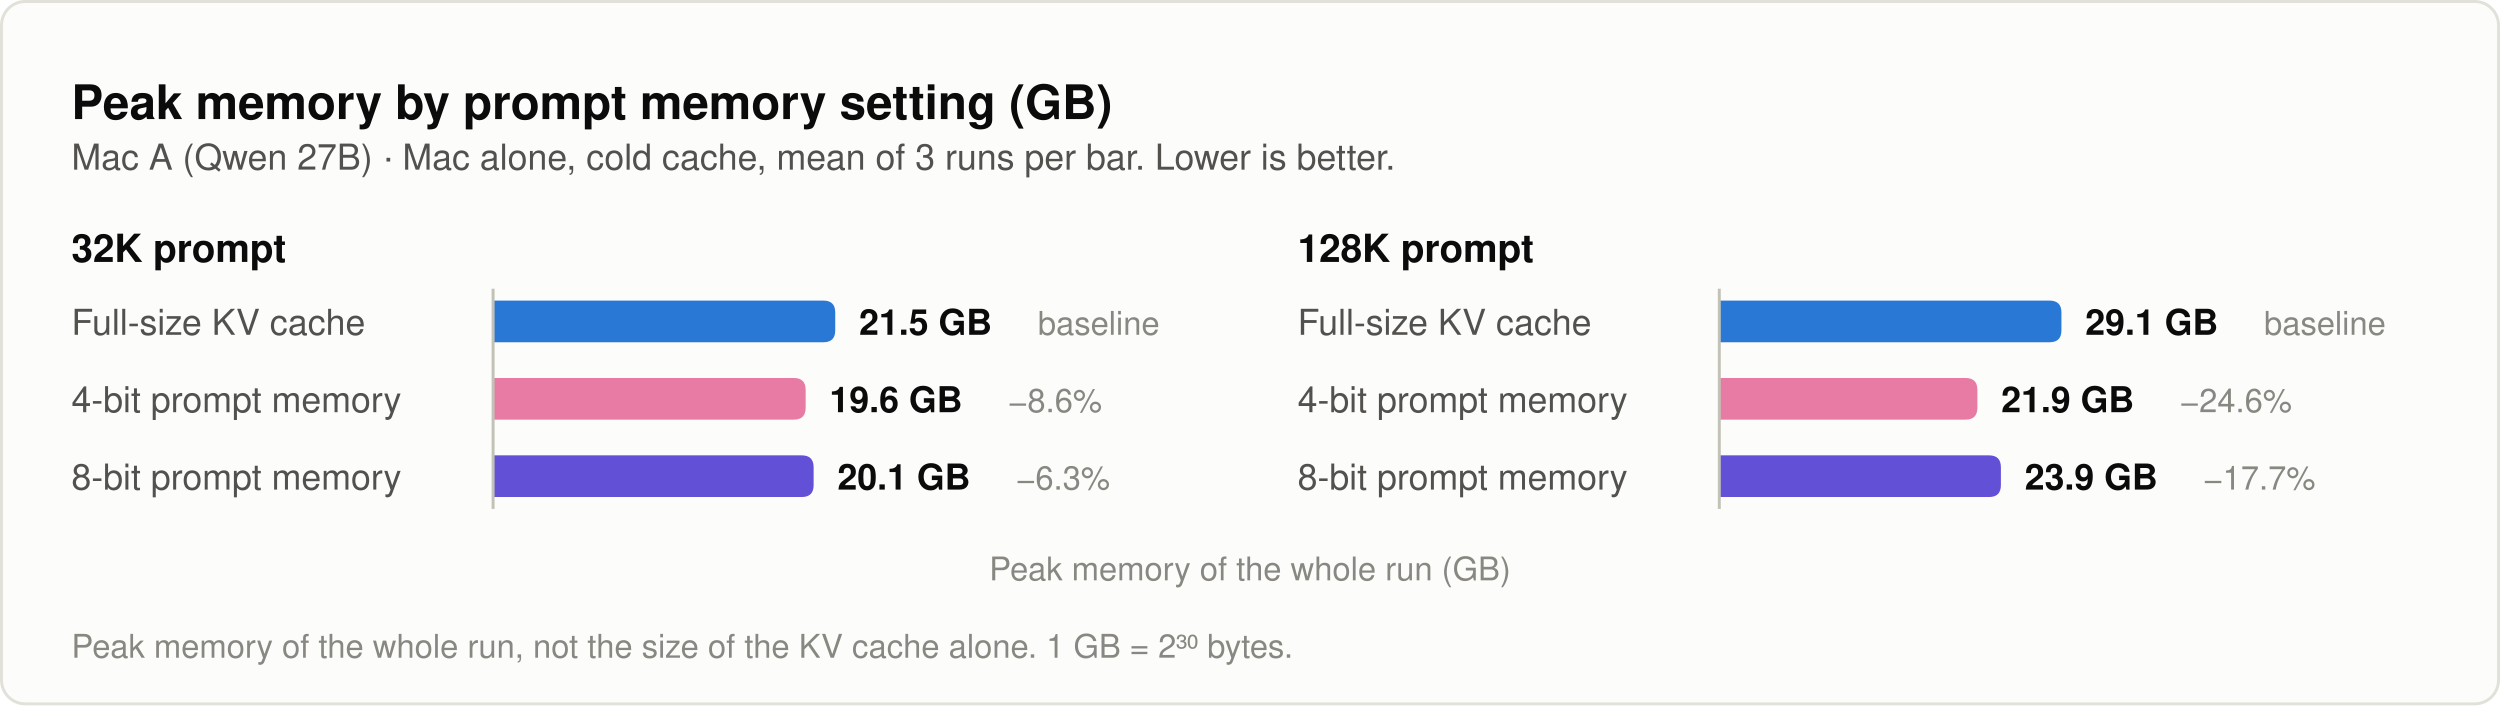
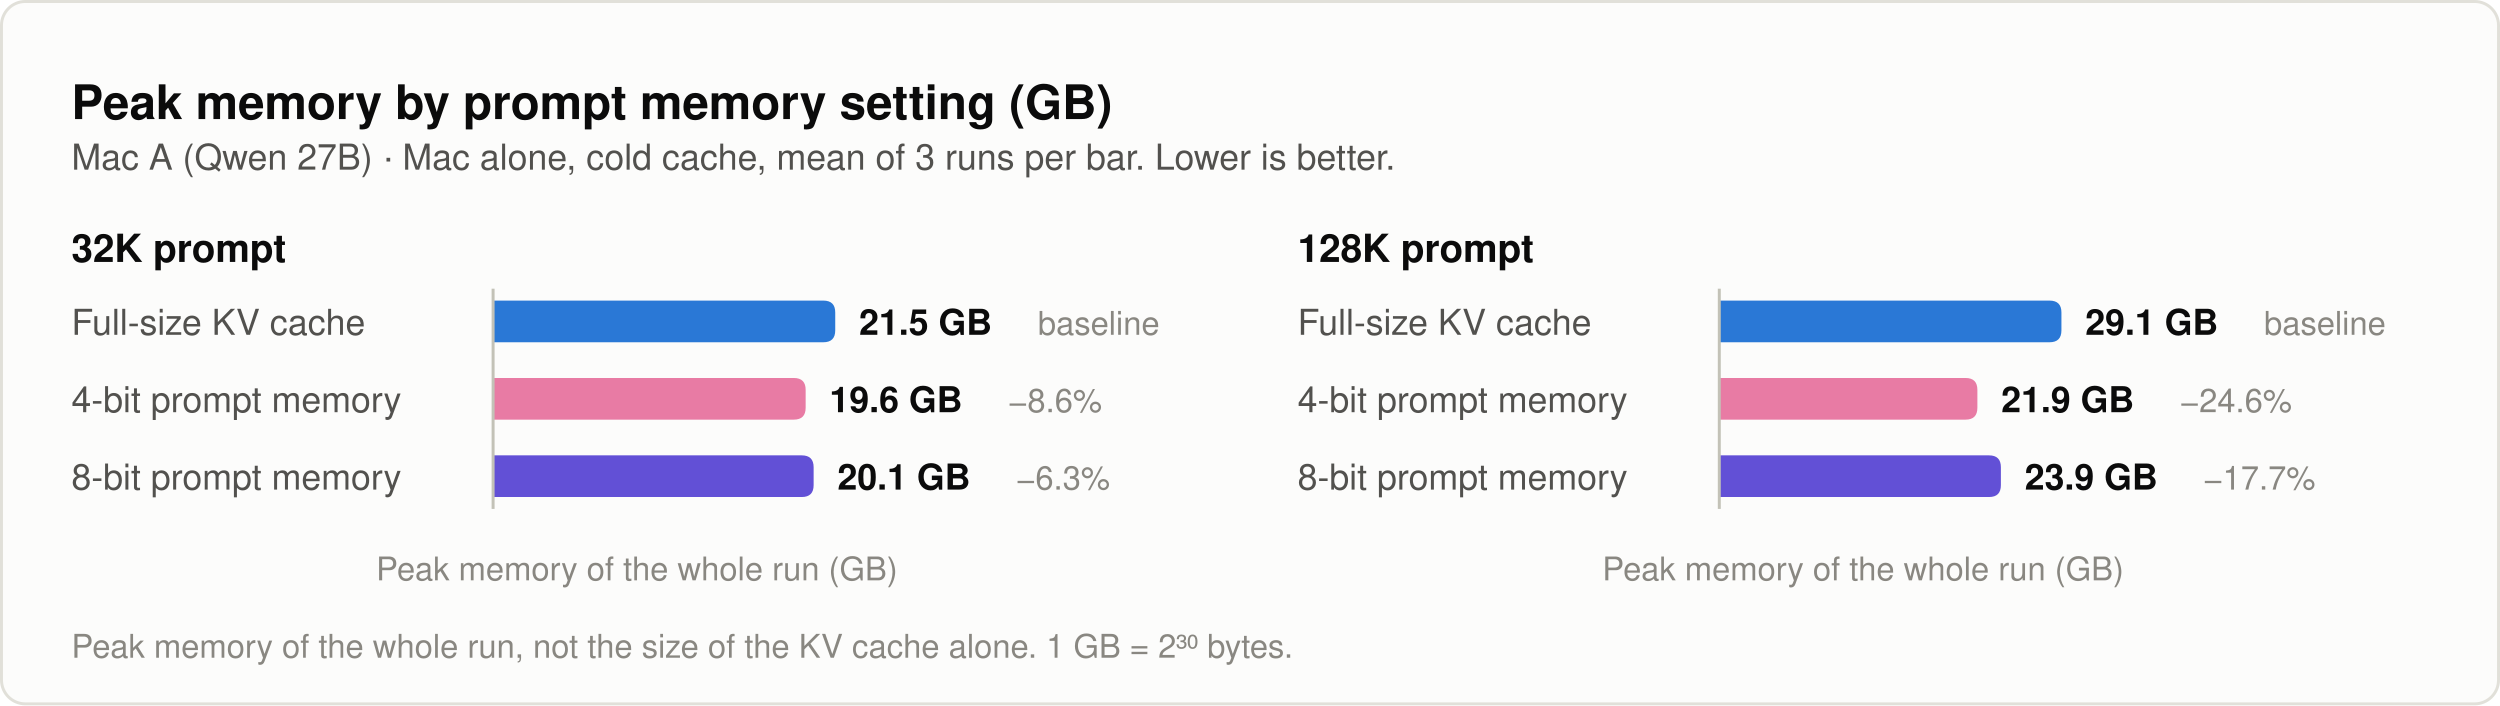
- <svg xmlns="http://www.w3.org/2000/svg" width="840" height="237" viewBox="0 0 840 237" role="img" aria-label="Peak memory by prompt memory setting (GB) Mac A (Qwen 27B) · Mac alone, cold cache, mean of 3 runs per bar. Lower is better." font-family="system-ui, -apple-system, 'Segoe UI', Helvetica, Arial, sans-serif">
+ <svg xmlns="http://www.w3.org/2000/svg" width="840" height="237" viewBox="0 0 840 237" role="img" aria-label="Peak memory by prompt memory setting (GB) Mac A (Qwen 27B) · Mac alone, cold cache, mean of 3 runs per bar. Lower is better." font-family="system-ui, -apple-system, 'Segoe UI', Helvetica, Arial, sans-serif" data-x-scale="linear" data-y-scale="linear">
  <rect x="0.5" y="0.5" width="839" height="236" fill="#fcfcfb" rx="8" stroke="#e1e0d9" stroke-width="1" />
  <text x="24" y="40" font-size="16" fill="#0b0b0b" font-weight="600">Peak memory by prompt memory setting (GB)</text>
  <text x="24" y="57" font-size="12" fill="#52514e">Mac A (Qwen 27B) · Mac alone, cold cache, mean of 3 runs per bar. Lower is better.</text>
  <text x="24" y="88" font-size="13" fill="#0b0b0b" font-weight="600">32K prompt</text>
  <text x="24" y="112.5" font-size="12" fill="#52514e">Full-size KV cache</text>
  <path d="M165.68,101 H276.64 Q280.64,101 280.64,105 V111 Q280.64,115 276.64,115 H165.68 Z" fill="#2a78d6" />
  <text x="288.64" y="112.5" font-size="12" fill="#0b0b0b" font-weight="600">21.5 GB</text>
  <text x="348.72" y="112.5" font-size="11" fill="#898781">baseline</text>
  <text x="24" y="138.5" font-size="12" fill="#52514e">4-bit prompt memory</text>
  <path d="M165.68,127 H266.7 Q270.7,127 270.7,131 V137 Q270.7,141 266.7,141 H165.68 Z" fill="#e87ba4" />
  <text x="278.7" y="138.5" font-size="12" fill="#0b0b0b" font-weight="600">19.6 GB</text>
  <text x="338.78" y="138.5" font-size="11" fill="#898781">−8.6%</text>
  <text x="24" y="164.5" font-size="12" fill="#52514e">8-bit prompt memory</text>
  <path d="M165.68,153 H269.38 Q273.38,153 273.38,157 V163 Q273.38,167 269.38,167 H165.68 Z" fill="#6250d6" />
  <text x="281.38" y="164.5" font-size="12" fill="#0b0b0b" font-weight="600">20.1 GB</text>
  <text x="341.46" y="164.5" font-size="11" fill="#898781">−6.3%</text>
  <line x1="165.68" y1="97" x2="165.68" y2="171" stroke="#c3c2b7" stroke-width="1" />
  <text x="436" y="88" font-size="13" fill="#0b0b0b" font-weight="600">128K prompt</text>
  <text x="436" y="112.5" font-size="12" fill="#52514e">Full-size KV cache</text>
  <path d="M577.68,101 H688.64 Q692.64,101 692.64,105 V111 Q692.64,115 688.64,115 H577.68 Z" fill="#2a78d6" />
  <text x="700.64" y="112.5" font-size="12" fill="#0b0b0b" font-weight="600">29.1 GB</text>
  <text x="760.72" y="112.5" font-size="11" fill="#898781">baseline</text>
  <text x="436" y="138.5" font-size="12" fill="#52514e">4-bit prompt memory</text>
  <path d="M577.68,127 H660.4 Q664.4,127 664.4,131 V137 Q664.4,141 660.4,141 H577.68 Z" fill="#e87ba4" />
  <text x="672.4" y="138.5" font-size="12" fill="#0b0b0b" font-weight="600">21.9 GB</text>
  <text x="732.48" y="138.5" font-size="11" fill="#898781">−24.6%</text>
  <text x="436" y="164.5" font-size="12" fill="#52514e">8-bit prompt memory</text>
  <path d="M577.68,153 H668.3 Q672.3,153 672.3,157 V163 Q672.3,167 668.3,167 H577.68 Z" fill="#6250d6" />
  <text x="680.3" y="164.5" font-size="12" fill="#0b0b0b" font-weight="600">23.9 GB</text>
  <text x="740.38" y="164.5" font-size="11" fill="#898781">−17.7%</text>
  <line x1="577.68" y1="97" x2="577.68" y2="171" stroke="#c3c2b7" stroke-width="1" />
-   <text x="420" y="195" font-size="11" fill="#898781" text-anchor="middle">Peak memory of the whole run (GB)</text>
+   <text x="214" y="195" font-size="11" fill="#898781" text-anchor="middle">Peak memory of the whole run (GB)</text>
+   <text x="626" y="195" font-size="11" fill="#898781" text-anchor="middle">Peak memory of the whole run (GB)</text>
  <text x="24" y="221" font-size="11" fill="#898781">Peak memory of the whole run, not the size of the KV cache alone. 1 GB = 2³⁰ bytes.</text>
</svg>
